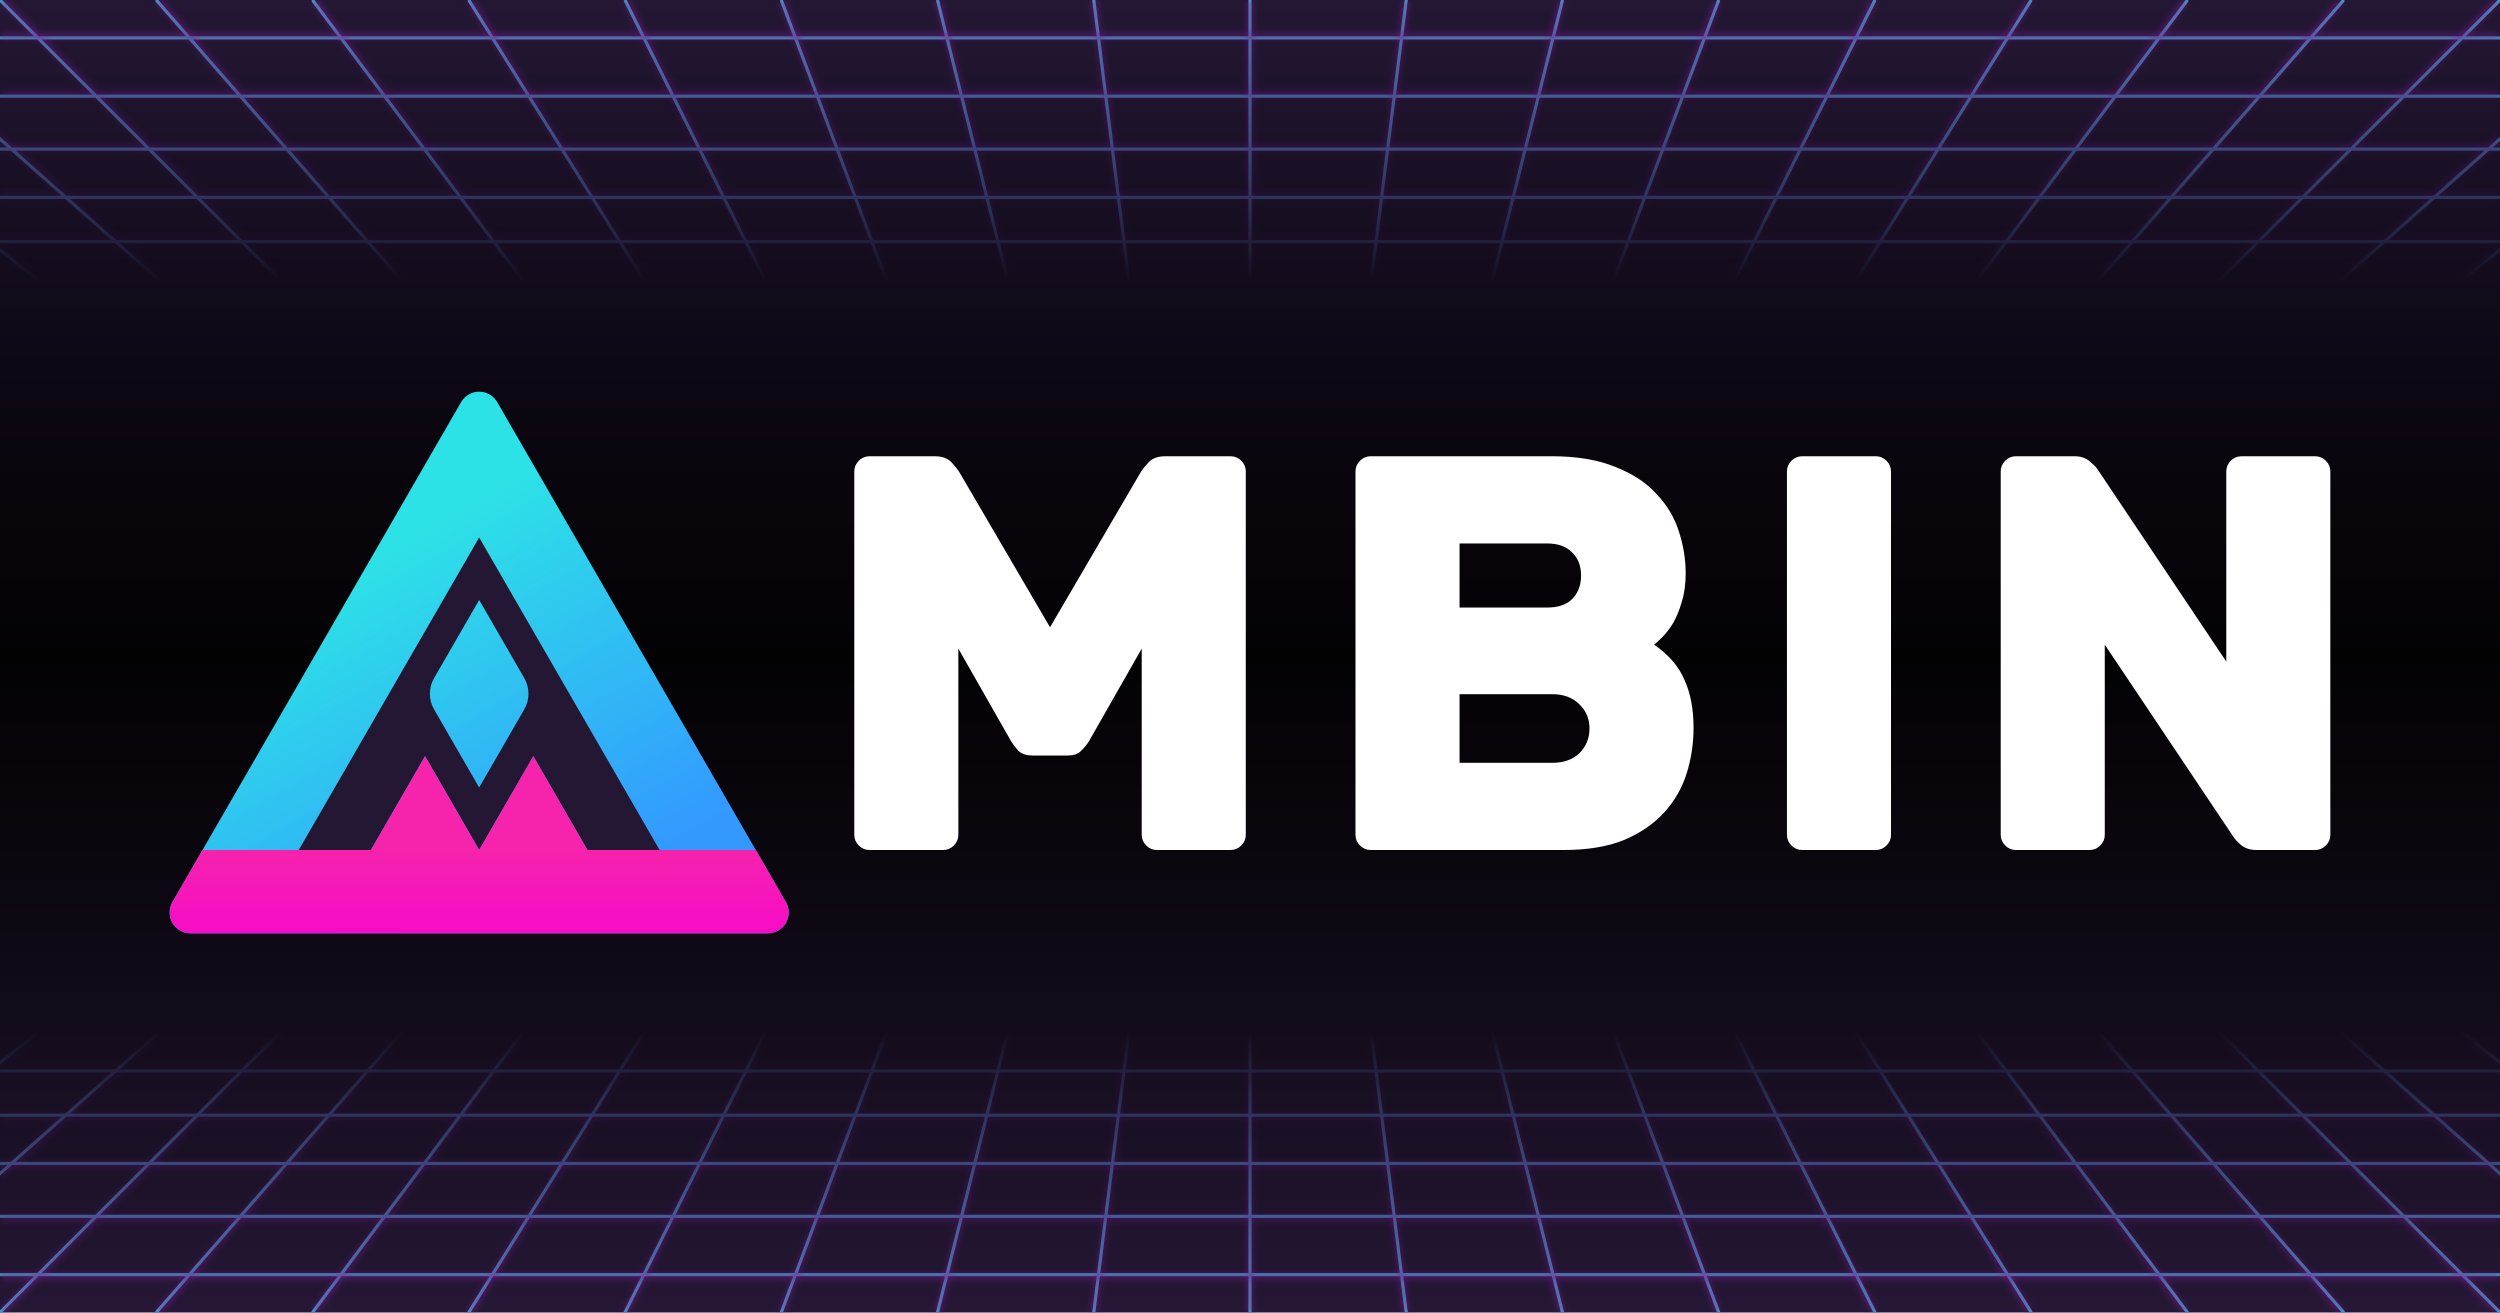
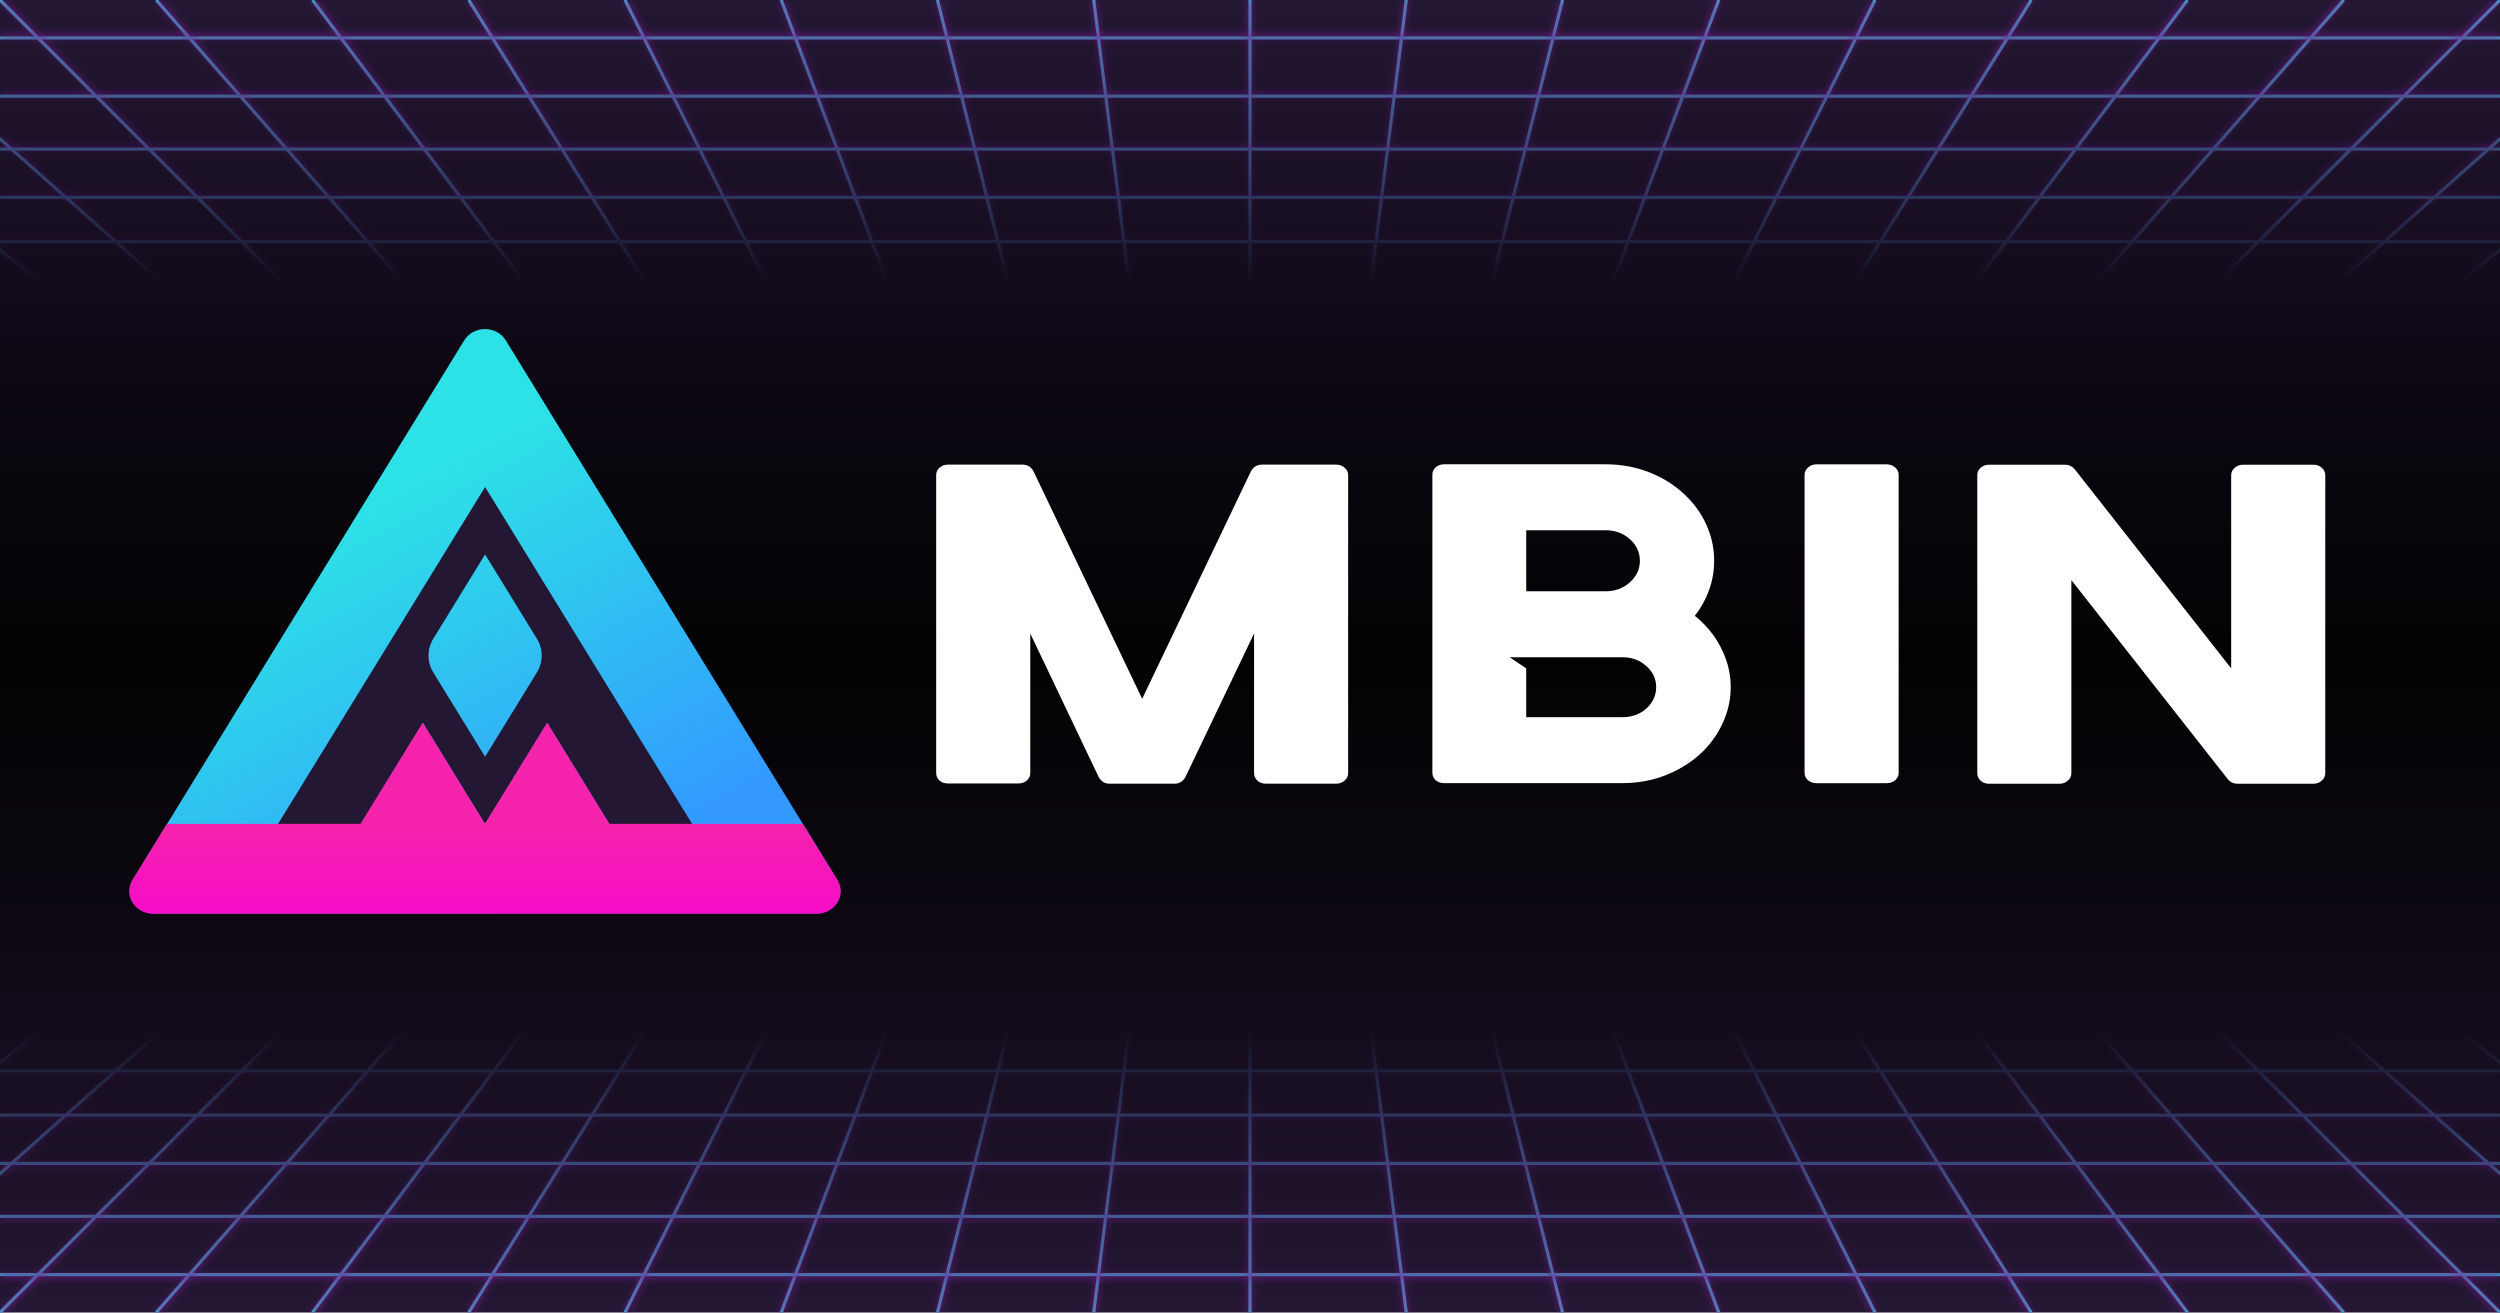
- <svg xmlns="http://www.w3.org/2000/svg" xmlns:xlink="http://www.w3.org/1999/xlink" id="svg8" version="1.1" viewBox="0 0 1200 630" height="630" width="1200">
+ <svg xmlns="http://www.w3.org/2000/svg" xmlns:xlink="http://www.w3.org/1999/xlink" id="svg8" version="1.1" viewBox="0 0 1200 630" height="630" width="1200" xml:space="preserve">
  <defs id="defs2">
    <linearGradient id="linearGradient14">
      <stop style="stop-color:#791e94;stop-opacity:1;" offset="0" id="stop14" />
      <stop style="stop-color:#650d90;stop-opacity:0;" offset="1" id="stop15" />
    </linearGradient>
    <linearGradient id="linearGradient1">
      <stop style="stop-color:#241734;stop-opacity:1;" offset="0" id="stop1" />
      <stop style="stop-color:#0c0712;stop-opacity:1;" offset="0.3" id="stop3" />
      <stop style="stop-color:#030203;stop-opacity:1;" offset="0.5" id="stop5" />
      <stop style="stop-color:#0d0812;stop-opacity:1;" offset="0.7" id="stop4" />
      <stop style="stop-color:#251735;stop-opacity:1;" offset="1" id="stop2" />
-     </linearGradient>
-     <linearGradient xlink:href="#linearGradient8" id="linearGradient9" x1="105.889" y1="-7.967" x2="153.521" y2="74.533" gradientUnits="userSpaceOnUse" />
-     <linearGradient id="linearGradient8">
-       <stop style="stop-color:#2de2e6;stop-opacity:1;" offset="0" id="stop8" />
-       <stop style="stop-color:#3399ff;stop-opacity:1;" offset="1" id="stop11" />
-     </linearGradient>
-     <linearGradient xlink:href="#linearGradient6" id="linearGradient7" x1="97.229" y1="82.033" x2="97.229" y2="107.033" gradientUnits="userSpaceOnUse" />
-     <linearGradient id="linearGradient6">
-       <stop style="stop-color:#f623ac;stop-opacity:1;" offset="0" id="stop6" />
-       <stop style="stop-color:#f706cf;stop-opacity:1;" offset="1" id="stop7" />
    </linearGradient>
    <linearGradient xlink:href="#linearGradient1" id="linearGradient2" x1="600" y1="0" x2="600" y2="640" gradientUnits="userSpaceOnUse" gradientTransform="scale(1,0.984375)" />
    <filter style="color-interpolation-filters:sRGB" id="filter15" x="-0.162" y="-0.185" width="1.323" height="1.369">
      <feFlood result="flood" in="SourceGraphic" flood-opacity="0.498" flood-color="rgb(0,0,0)" id="feFlood14" />
      <feGaussianBlur result="blur" in="SourceGraphic" stdDeviation="10" id="feGaussianBlur14" />
      <feOffset result="offset" in="blur" dx="0" dy="0" id="feOffset14" />
      <feComposite result="comp1" operator="in" in="offset" in2="flood" id="feComposite14" />
      <feComposite result="comp2" operator="over" in="SourceGraphic" in2="comp1" id="feComposite15" />
    </filter>
    <linearGradient xlink:href="#linearGradient14" id="linearGradient15" x1="600" y1="640" x2="600" y2="504.516" gradientUnits="userSpaceOnUse" />
    <filter style="color-interpolation-filters:sRGB" id="filter25" x="-0.002" y="-0.022" width="1.004" height="1.048">
      <feOffset dy="1" dx="0" id="feOffset24" />
      <feGaussianBlur stdDeviation="1.5" result="blur" id="feGaussianBlur24" />
      <feFlood flood-color="rgb(45,226,230)" flood-opacity="0.66" result="flood" id="feFlood24" />
      <feComposite in="flood" in2="SourceGraphic" operator="atop" result="composite" id="feComposite25" />
      <feBlend in="blur" in2="composite" mode="normal" id="feBlend25" />
    </filter>
+     <rect x="24.411" y="279.424" width="212.463" height="78.89" id="rect1-1" />
+     <linearGradient xlink:href="#linearGradient8" id="linearGradient9" x1="105.889" y1="-7.967" x2="153.521" y2="74.533" gradientUnits="userSpaceOnUse" />
+     <linearGradient id="linearGradient8">
+       <stop style="stop-color:#2de2e6;stop-opacity:1;" offset="0" id="stop8" />
+       <stop style="stop-color:#3399ff;stop-opacity:1;" offset="1" id="stop11" />
+     </linearGradient>
+     <linearGradient xlink:href="#linearGradient6" id="linearGradient7" x1="97.229" y1="82.033" x2="97.229" y2="107.033" gradientUnits="userSpaceOnUse" />
+     <linearGradient id="linearGradient6">
+       <stop style="stop-color:#f623ac;stop-opacity:1;" offset="0" id="stop6" />
+       <stop style="stop-color:#f706cf;stop-opacity:1;" offset="1" id="stop7" />
+     </linearGradient>
  </defs>
  <g id="layer2">
-     <rect style="fill:url(#linearGradient2);fill-opacity:1;stroke-width:0;stroke-linecap:square" id="rect1" width="1200" height="630" x="0" y="0" />
+     <rect style="display:inline;fill:url(#linearGradient2);fill-opacity:1;stroke-width:0;stroke-linecap:square" id="rect1" width="1200" height="630" x="0" y="0" />
  </g>
  <g id="layer4" style="display:inline">
    <path d="M -2.5000009e-7,440 -300,640 M 50,440 -225,640 M 100,440 -150,640 M 150,440 -75,640 M 200,440 6.2499999e-7,640 M 250,440 75,640 M 300,440 150,640 M 350,440 225,640 M 400,440 300,640 M 450,440 375,640 M 500,440 450,640 M 550,440 525,640 m 75,-200 0,200 m 50,-200 25,200 m 25,-200 50,200 m 0,-200 75,200 M 800,440 900,640 M 850,440 975,640 M 900,440 1050,640 M 950,440 1125,640 M 1000,440 1200,640 M 1050,440 1275,640 M 1100,440 1350,640 M 1150,440 1425,640 M 1200,440 1500,640 M -2.5000009e-7,440 1200,440 m -1221.583,14.388 1243.165,0 m -1266.359,15.462 1289.552,0 m -1314.544,16.661 1339.535,0 m -1366.542,18.005 1393.548,0 m -1422.825,19.517 1452.101,0 m -1483.945,21.23 1515.789,0 M -192.661,568.44 H 1392.661 M -230.769,593.846 H 1430.769 m -1703.496,27.972 1745.455,0" style="display:inline;fill:none;stroke:url(#linearGradient15);stroke-width:1.5;stroke-dasharray:none;stroke-opacity:1;filter:url(#filter25)" id="path13" transform="translate(0,-10)" />
    <use x="0" y="0" xlink:href="#path13" id="use22" transform="rotate(180,600,315)" />
-   </g>
-   <g id="layer1" style="display:inline;fill:none" transform="matrix(2,0,0,2,22.77017,203.933)">
-     <path style="display:inline;opacity:1;fill:url(#linearGradient9);fill-opacity:1;stroke:none;stroke-width:1;stroke-linecap:round;stroke-linejoin:round;stroke-dasharray:none;stroke-opacity:1" d="M 92.899,-25.467 23.617,94.533 a 5,5 60 0 0 4.33,7.5 H 166.511 a 5,5 120 0 0 4.33,-7.5 L 101.559,-25.467 a 5,5 180 0 0 -8.66,0 z" id="path5" transform="translate(6.387841,20)" />
-     <path id="path1" style="display:inline;opacity:1;fill:#241734;fill-opacity:1;stroke:none;stroke-width:1;stroke-linecap:round;stroke-linejoin:round;stroke-dasharray:none;stroke-opacity:1" d="M 103.616,27.033 60.315,102.034 H 77.636 L 90.626,79.533 103.616,102.034 116.608,79.533 129.598,102.034 h 17.32 z m 0,15 10.827,18.75 a 7.5,7.5 90 0 1 0,7.501 l -10.827,18.75 -10.825,-18.75 a 7.501,7.501 90 0 1 0,-7.501 z" />
-     <path style="display:inline;opacity:1;fill:url(#linearGradient7);fill-opacity:1;stroke:none;stroke-width:1;stroke-linecap:round;stroke-linejoin:round;stroke-dasharray:none;stroke-opacity:1" d="M 27.947,102.033 H 166.511 a 5,5 120 0 0 4.33,-7.5 l -7.217,-12.5 h -40.415 l -12.99,-22.5 -12.99,22.5 -12.99,-22.5 -12.99,22.5 H 30.834 L 23.617,94.533 a 5,5 60 0 0 4.33,7.5 z" id="path6" transform="translate(6.387841,20)" />
-   </g>
-   <g id="layer3" style="display:inline;fill:none" transform="matrix(2,0,0,2,259.5954,159.6885)">
-     <text xml:space="preserve" style="font-style:normal;font-variant:normal;font-weight:normal;font-stretch:normal;font-size:135px;line-height:1.25;font-family:Rubik;-inkscape-font-specification:Rubik;letter-spacing:7.429px;display:none;fill:#ffffff;stroke-width:0.464;stroke-linecap:round;stroke-linejoin:round" x="65.781" y="124.156" id="text1">
-       <tspan id="tspan1" style="font-style:normal;font-variant:normal;font-weight:bold;font-stretch:normal;font-size:135px;font-family:Rubik;-inkscape-font-specification:'Rubik Bold';letter-spacing:7.429px;stroke-width:0.464" x="65.781" y="124.156">MBIN</tspan>
-     </text>
-     <path style="font-weight:bold;font-size:135px;line-height:1.25;font-family:Rubik;-inkscape-font-specification:'Rubik Bold';letter-spacing:7.429px;fill:#ffffff;stroke-width:0.464;stroke-linecap:round;stroke-linejoin:round" d="m 117.891,101.476 q -2.025,0 -3.24,-1.08 -1.08,-1.215 -1.755,-2.295 l -12.69,-22.275 v 44.685 q 0,1.485 -1.08,2.565 -1.08,1.08 -2.565,1.08 h -17.685 q -1.485,0 -2.565,-1.08 -1.08,-1.08 -1.08,-2.565 V 33.301 q 0,-1.485 1.08,-2.565 1.08,-1.08 2.565,-1.08 h 15.66 q 2.7,0 4.05,1.485 1.35,1.485 1.755,2.16 l 21.87,37.395 21.87,-37.395 q 0.405,-0.675 1.755,-2.16 1.35,-1.485 4.05,-1.485 h 15.66 q 1.485,0 2.565,1.08 1.08,1.08 1.08,2.565 v 87.21 q 0,1.485 -1.08,2.565 -1.08,1.08 -2.565,1.08 h -17.685 q -1.485,0 -2.565,-1.08 -1.08,-1.08 -1.08,-2.565 V 75.826 l -12.69,22.275 q -0.675,1.08 -1.89,2.295 -1.08,1.08 -3.105,1.08 h -8.64 z m 81.274,22.68 q -1.485,0 -2.565,-1.08 -1.08,-1.08 -1.08,-2.565 V 33.301 q 0,-1.485 1.08,-2.565 1.08,-1.08 2.565,-1.08 h 43.47 q 9.045,0 15.255,2.565 6.21,2.43 9.855,6.48 3.78,3.915 5.4,9.045 1.62,4.995 1.62,9.99 0,3.915 -0.945,6.885 -0.81,2.835 -2.025,4.995 -1.215,2.025 -2.565,3.375 -1.215,1.215 -2.025,1.89 5.265,3.645 7.29,8.505 2.16,4.725 2.16,11.475 0,5.535 -1.62,10.8 -1.62,5.265 -5.4,9.45 -3.645,4.05 -9.585,6.615 -5.94,2.43 -14.58,2.43 z m 50.49,-65.88 q 0,-3.51 -2.16,-5.535 -2.025,-2.16 -6.075,-2.16 h -20.925 v 15.39 h 20.925 q 4.05,0 6.075,-2.025 2.16,-2.16 2.16,-5.67 z m -29.16,44.955 h 22.275 q 4.05,0 6.48,-2.295 2.43,-2.43 2.43,-5.94 0,-3.51 -2.43,-5.805 -2.43,-2.43 -6.48,-2.43 h -22.275 z m 82.219,20.925 q -1.485,0 -2.565,-1.08 -1.08,-1.08 -1.08,-2.565 V 33.301 q 0,-1.485 1.08,-2.565 1.08,-1.08 2.565,-1.08 h 17.685 q 1.485,0 2.565,1.08 1.08,1.08 1.08,2.565 v 87.21 q 0,1.485 -1.08,2.565 -1.08,1.08 -2.565,1.08 z m 109.084,0 q -2.295,0 -3.78,-1.215 -1.35,-1.215 -1.755,-1.89 l -30.915,-46.17 v 45.63 q 0,1.485 -1.08,2.565 -1.08,1.08 -2.565,1.08 h -17.685 q -1.485,0 -2.565,-1.08 -1.08,-1.08 -1.08,-2.565 V 33.301 q 0,-1.485 1.08,-2.565 1.08,-1.08 2.565,-1.08 h 14.04 q 2.295,0 3.645,1.215 1.485,1.215 1.89,1.89 l 30.915,46.17 v -45.63 q 0,-1.485 1.08,-2.565 1.08,-1.08 2.565,-1.08 h 17.685 q 1.485,0 2.565,1.08 1.08,1.08 1.08,2.565 v 87.21 q 0,1.485 -1.08,2.565 -1.08,1.08 -2.565,1.08 z" id="text2" aria-label="MBIN">
-       </path>
+     <g id="g2" transform="translate(52.02787,138.9083)">
+       <rect style="display:none;opacity:1;fill:#29144a;fill-opacity:1;stroke:none;stroke-width:4.398;stroke-linecap:round;stroke-linejoin:round;stroke-dasharray:none;stroke-opacity:1" id="rect35" width="323.658" height="325.412" x="0" y="-2.706" />
+       <g id="g1" transform="matrix(1.078933,0,0,1.078933,41.27002,19.9384)">
+         <g id="layer1" style="display:inline;fill:none" transform="matrix(2.12871,0,0,2,-90.12601,15.21821)">
+           <path style="display:inline;opacity:1;fill:url(#linearGradient9);fill-opacity:1;stroke:none;stroke-width:1;stroke-linecap:round;stroke-linejoin:round;stroke-dasharray:none;stroke-opacity:1" d="M 92.899,-25.467 23.617,94.533 a 5,5 60 0 0 4.33,7.5 H 166.511 a 5,5 120 0 0 4.33,-7.5 L 101.559,-25.467 a 5,5 180 0 0 -8.66,0 z" id="path5" transform="translate(5.850131,19.94259)" />
+           <path id="path1" style="display:inline;opacity:1;fill:#241734;fill-opacity:1;stroke:none;stroke-width:1;stroke-linecap:round;stroke-linejoin:round;stroke-dasharray:none;stroke-opacity:1" d="M 103.616,27.033 60.315,102.034 H 77.636 L 90.626,79.533 103.616,102.034 116.608,79.533 129.598,102.034 h 17.32 z m 0,15 10.827,18.75 a 7.5,7.5 90 0 1 0,7.501 l -10.827,18.75 -10.825,-18.75 a 7.501,7.501 90 0 1 0,-7.501 z" transform="translate(-0.5188027,0.07359983)" />
+           <path style="display:inline;opacity:1;fill:url(#linearGradient7);fill-opacity:1;stroke:none;stroke-width:1;stroke-linecap:round;stroke-linejoin:round;stroke-dasharray:none;stroke-opacity:1" d="M 27.947,102.033 H 166.511 a 5,5 120 0 0 4.33,-7.5 l -7.217,-12.5 h -40.415 l -12.99,-22.5 -12.99,22.5 -12.99,-22.5 -12.99,22.5 H 30.834 L 23.617,94.533 a 5,5 60 0 0 4.33,7.5 z" id="path6" transform="matrix(1.000726,0,0,1,5.763381,20.00096)" />
+         </g>
+       </g>
+       <path style="font-size:40px;line-height:1.25;font-family:SEGEK;-inkscape-font-specification:'SEGEK, Normal';white-space:pre;fill:#ffffff;stroke-width:5.81" d="m 1018.937,89.176 v 0 q 0,-2.139 1.686,-3.529 1.686,-1.497 3.974,-1.497 h 33.839 q 2.409,0 3.974,1.497 1.686,1.39 1.686,3.529 V 232.268 q 0,2.032 -1.686,3.529 -1.565,1.497 -3.974,1.497 h -36.489 q -2.77,0 -4.576,-2.139 l -75.145,-95.609 v 92.721 q 0,2.032 -1.686,3.529 -1.686,1.497 -3.974,1.497 h -33.839 q -2.409,0 -4.094,-1.497 -1.566,-1.497 -1.566,-3.529 V 89.176 q 0,-2.139 1.566,-3.529 1.686,-1.497 4.094,-1.497 h 36.489 q 2.77,0 4.576,2.139 l 75.145,95.609 z" id="path4" />
+       <path style="font-size:40px;line-height:1.25;font-family:SEGEK;-inkscape-font-specification:'SEGEK, Normal';white-space:pre;fill:#ffffff;stroke-width:5.81" d="m 814.166,232.097 v 0 q 0,2.032 1.686,3.529 1.686,1.39 3.974,1.39 h 33.839 q 2.288,0 3.974,-1.39 1.686,-1.497 1.686,-3.529 V 89.005 q 0,-2.139 -1.686,-3.529 -1.686,-1.497 -3.974,-1.497 h -33.839 q -2.288,0 -3.974,1.497 -1.686,1.39 -1.686,3.529 z" id="path3" />
+       <path style="font-size:40px;line-height:1.25;font-family:SEGEK;-inkscape-font-specification:'SEGEK, Normal';white-space:pre;fill:#ffffff;stroke-width:5.81" d="m 776.056,176.565 v 0 q 2.649,6.845 2.649,14.331 0,7.593 -2.649,14.438 -3.492,9.304 -10.718,16.47 -7.226,7.058 -17.221,11.122 -9.875,4.064 -21.315,4.064 h -85.743 q -2.288,0 -3.974,-1.39 -1.566,-1.497 -1.566,-3.529 V 88.87 q 0,-2.032 1.566,-3.422 1.686,-1.497 3.974,-1.497 h 77.554 q 11.561,0 21.556,4.064 9.995,4.064 17.221,11.229 7.226,7.058 10.718,16.363 2.649,6.951 2.649,14.651 0,7.7 -2.649,14.652 -2.409,6.417 -6.623,11.764 10.116,8.128 14.571,19.892 z m -95.497,-60.959 v 0 29.303 h 38.054 q 6.864,0 11.681,-4.278 4.817,-4.278 4.817,-10.374 0,-6.096 -4.817,-10.374 -4.817,-4.278 -11.681,-4.278 z m 46.243,89.727 v 0 q 6.744,0 11.44,-4.171 4.697,-4.278 4.697,-10.267 0,-5.882 -4.697,-10.053 -4.697,-4.278 -11.44,-4.278 h -54.191 l 7.948,5.347 v 23.421 z" id="path2" />
+       <path style="font-size:40px;line-height:1.25;font-family:SEGEK;-inkscape-font-specification:'SEGEK, Normal';white-space:pre;fill:#ffffff;stroke-width:5.81" d="m 548.475,87.215 v 0 q 1.806,-3.101 5.178,-3.101 h 35.766 q 2.288,0 3.974,1.497 1.686,1.39 1.686,3.529 V 232.233 q 0,2.032 -1.686,3.529 -1.686,1.497 -3.974,1.497 h -33.839 q -2.409,0 -4.094,-1.497 -1.566,-1.497 -1.566,-3.529 v -67.055 l -32.996,68.98 q -1.806,3.101 -5.178,3.101 h -31.19 q -3.372,0 -5.178,-3.101 l -32.876,-68.98 v 0 67.055 q 0,2.032 -1.686,3.529 -1.686,1.39 -3.974,1.39 h -33.839 q -2.409,0 -4.094,-1.39 -1.566,-1.497 -1.566,-3.529 V 89.14 q 0,-2.139 1.566,-3.529 1.686,-1.497 4.094,-1.497 h 35.766 q 3.372,0 5.178,2.994 l 52.264,109.405 z" id="text1" />
+     </g>
  </g>
</svg>
